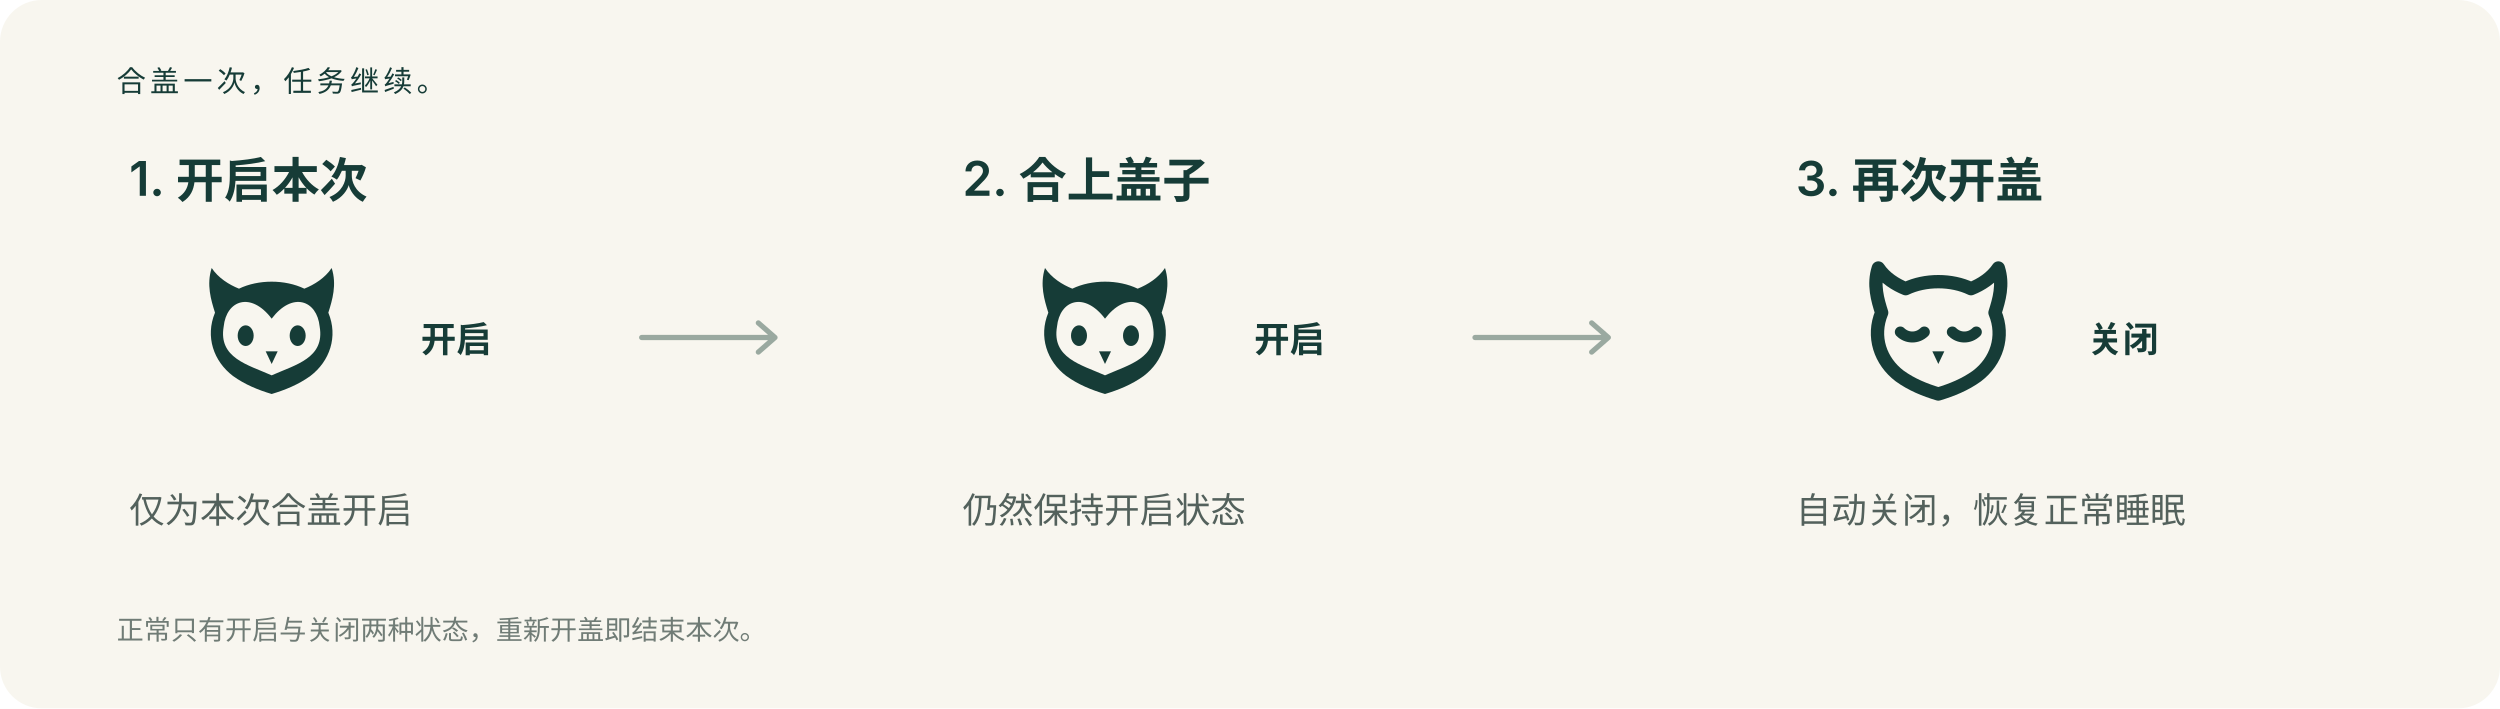
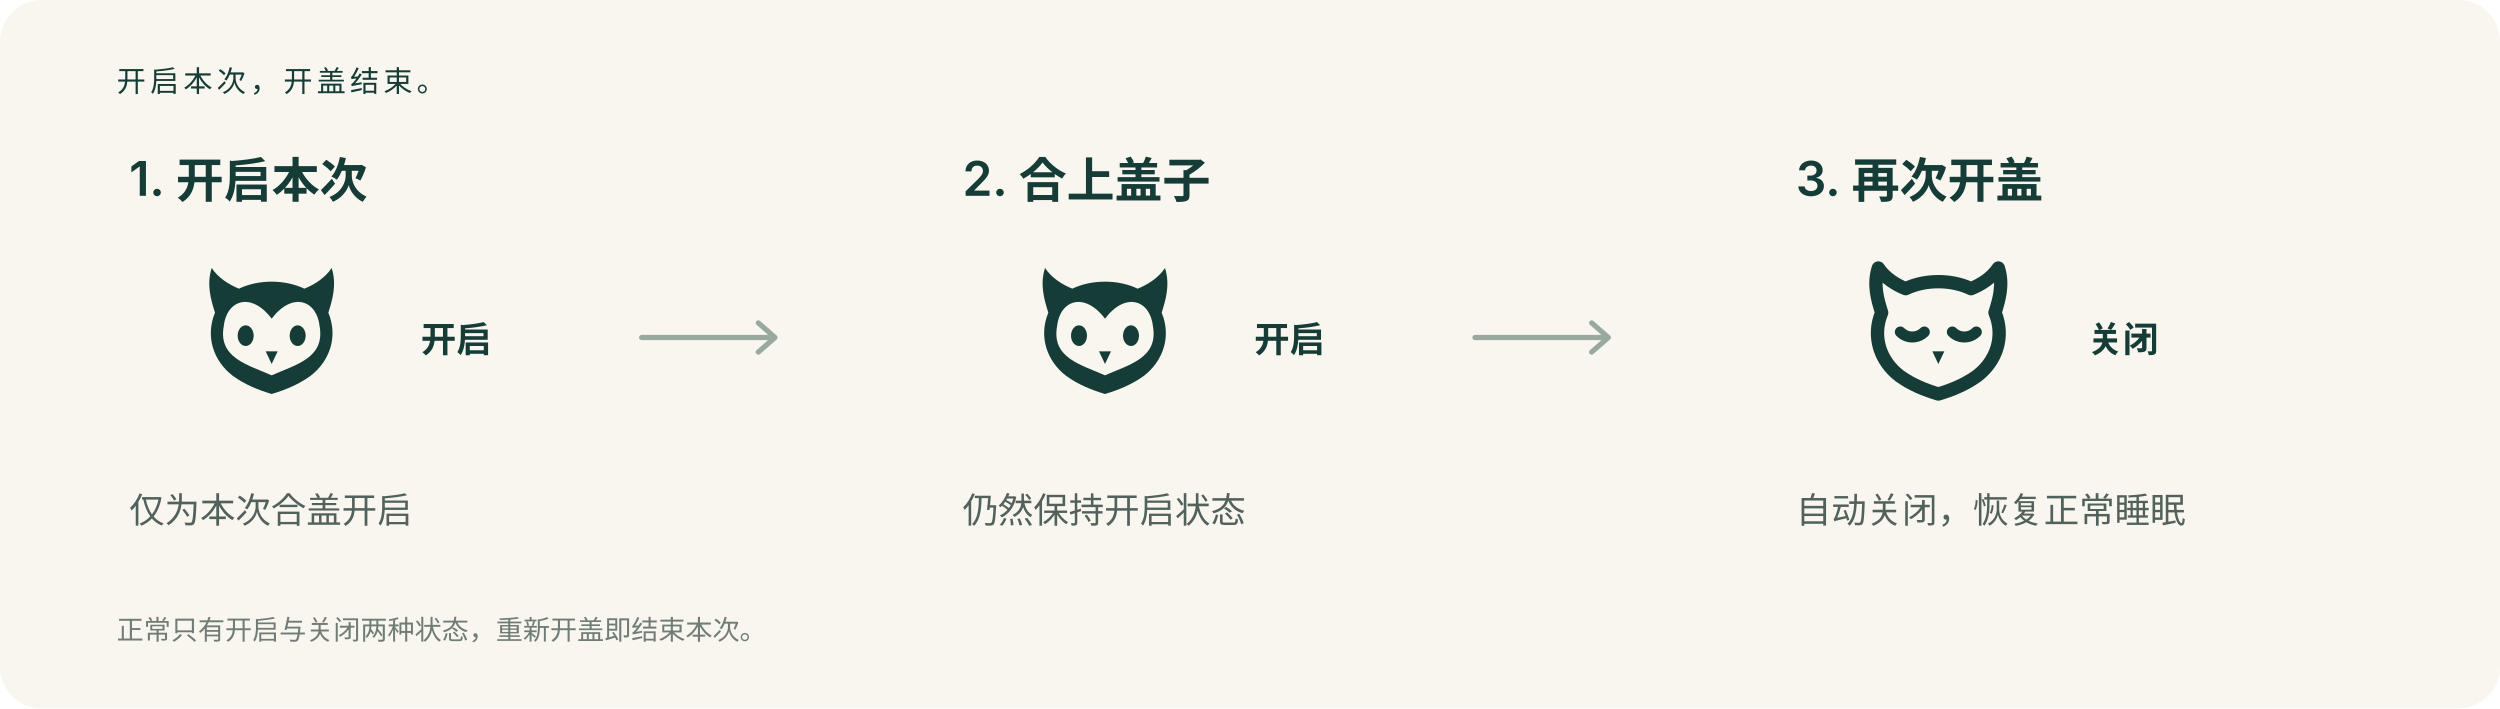
<svg xmlns="http://www.w3.org/2000/svg" width="1200" height="340" viewBox="0 0 1200 340" role="img" aria-labelledby="title desc">
  <rect width="1200" height="340" rx="20" fill="#F8F6EF" />
  <g font-family="-apple-system,BlinkMacSystemFont,Segoe UI,sans-serif" fill="#163C37">
-     <text x="56" y="44" font-size="14" letter-spacing="2">合盖一次，任务继续。</text>
+     <text x="56" y="44" font-size="14" letter-spacing="2">开启本次，开盖结束。</text>
    <text x="62" y="94" font-size="23" font-weight="600">1. 开启本次</text>
    <g color="#163C37" transform="translate(92 120) scale(3.2)">
      <g fill="currentColor">
        <path d="M3 2.7C4 4.2 5.6 5.2 7.1 5.8C10 4.4 14 4.4 16.9 5.8C18.4 5.2 20 4.2 21 2.7C21.8 5.2 21.1 7.5 20.5 9.4C22 13 20.7 16.7 17.8 18.9C16 20.2 14 21 12 21.6C10 21 8 20.2 6.2 18.9C3.3 16.7 2 13 3.5 9.4C2.9 7.5 2.2 5.2 3 2.7ZM12 10.3C8.9 6.2 5.2 7.5 4.8 11.5C4 16.2 8.4 17.2 12 18.8C15.6 17.2 20 16.2 19.2 11.5C18.8 7.5 15.1 6.2 12 10.3Z" fill-rule="evenodd" />
        <ellipse cx="8.1" cy="12.85" rx="1.2" ry="1.55" />
        <ellipse cx="15.9" cy="12.85" rx="1.2" ry="1.55" />
        <path d="M11.1 15.2H12.9L12 17.1Z" />
      </g>
    </g>
    <text x="202" y="169" font-size="17" font-weight="600">开启</text>
    <text x="62" y="251" font-size="17" fill="#53615C">仅为本次合盖开启</text>
    <path d="M308 162H372m-8-7 8 7-8 7" fill="none" stroke="#9AA9A0" stroke-width="2.5" stroke-linecap="round" stroke-linejoin="round" />
    <text x="462" y="94" font-size="23" font-weight="600">2. 合上盖子</text>
    <g color="#163C37" transform="translate(492 120) scale(3.2)">
      <g fill="currentColor">
        <path d="M3 2.7C4 4.2 5.6 5.2 7.1 5.8C10 4.4 14 4.4 16.9 5.8C18.4 5.2 20 4.2 21 2.7C21.8 5.2 21.1 7.5 20.5 9.4C22 13 20.7 16.7 17.8 18.9C16 20.2 14 21 12 21.6C10 21 8 20.2 6.2 18.9C3.3 16.7 2 13 3.5 9.4C2.9 7.5 2.2 5.2 3 2.7ZM12 10.3C8.9 6.2 5.2 7.5 4.8 11.5C4 16.2 8.4 17.2 12 18.8C15.6 17.2 20 16.2 19.2 11.5C18.8 7.5 15.1 6.2 12 10.3Z" fill-rule="evenodd" />
        <ellipse cx="8.1" cy="12.85" rx="1.2" ry="1.55" />
        <ellipse cx="15.9" cy="12.85" rx="1.2" ry="1.55" />
        <path d="M11.1 15.2H12.9L12 17.1Z" />
      </g>
    </g>
    <text x="602" y="169" font-size="17" font-weight="600">开启</text>
    <text x="462" y="251" font-size="17" fill="#53615C">仍然保持开启状态</text>
    <path d="M708 162H772m-8-7 8 7-8 7" fill="none" stroke="#9AA9A0" stroke-width="2.5" stroke-linecap="round" stroke-linejoin="round" />
    <text x="862" y="94" font-size="23" font-weight="600">3. 再次开盖</text>
    <g color="#163C37" transform="translate(892 120) scale(3.2)">
      <g fill="currentColor">
        <path d="M3 2.7C4 4.2 5.6 5.2 7.1 5.8C10 4.4 14 4.4 16.9 5.8C18.4 5.2 20 4.2 21 2.7C21.8 5.2 21.1 7.5 20.5 9.4C22 13 20.7 16.7 17.8 18.9C16 20.2 14 21 12 21.6C10 21 8 20.2 6.2 18.9C3.3 16.7 2 13 3.5 9.4C2.9 7.5 2.2 5.2 3 2.7Z" fill="none" stroke="currentColor" stroke-width="2" stroke-linejoin="round" />
        <path d="M6.3 12.3C7.3 13.3 8.9 13.3 9.9 12.3" fill="none" stroke="currentColor" stroke-width="1.65" stroke-linecap="round" />
        <path d="M14.1 12.3C15.1 13.3 16.7 13.3 17.7 12.3" fill="none" stroke="currentColor" stroke-width="1.65" stroke-linecap="round" />
        <path d="M11.1 15.2H12.9L12 17.1Z" />
      </g>
    </g>
    <text x="1002" y="169" font-size="17" font-weight="600">关闭</text>
    <text x="862" y="251" font-size="17" fill="#53615C">自动关闭，恢复正常睡眠</text>
    <text x="56" y="307" font-size="13" fill="#707C76">正常只有开启与关闭两种状态，重新开盖即结束本次。</text>
  </g>
</svg>
